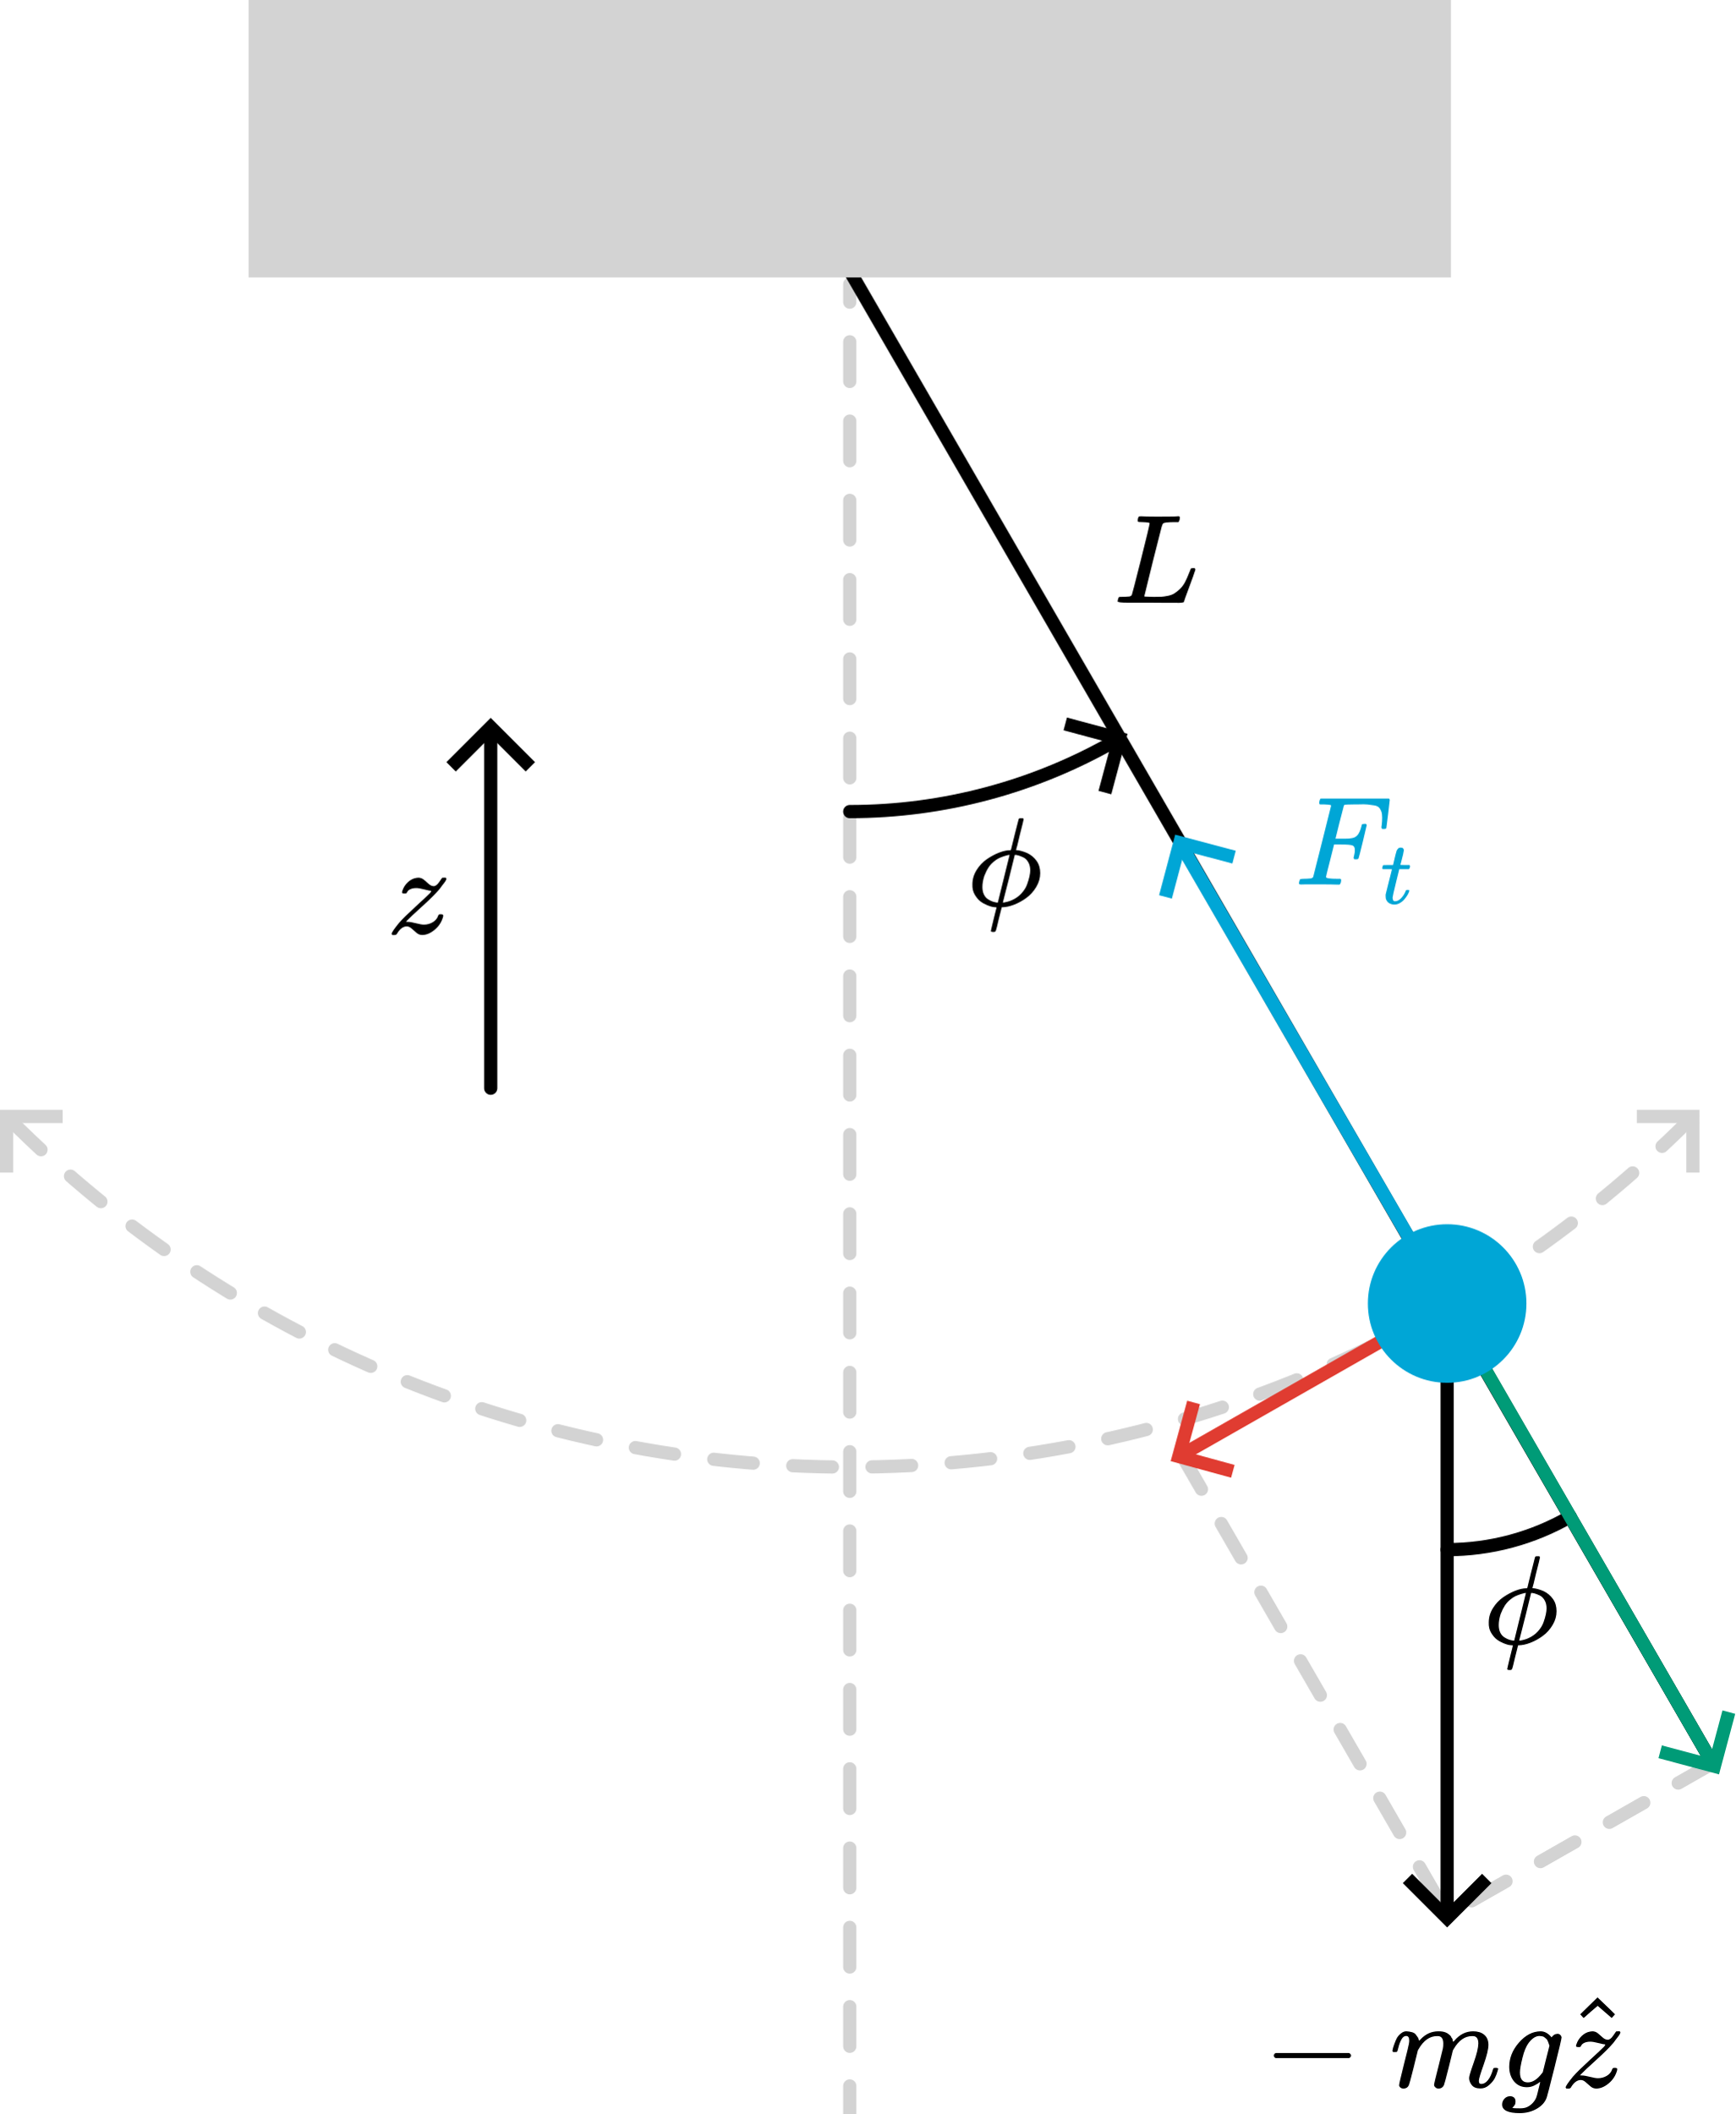
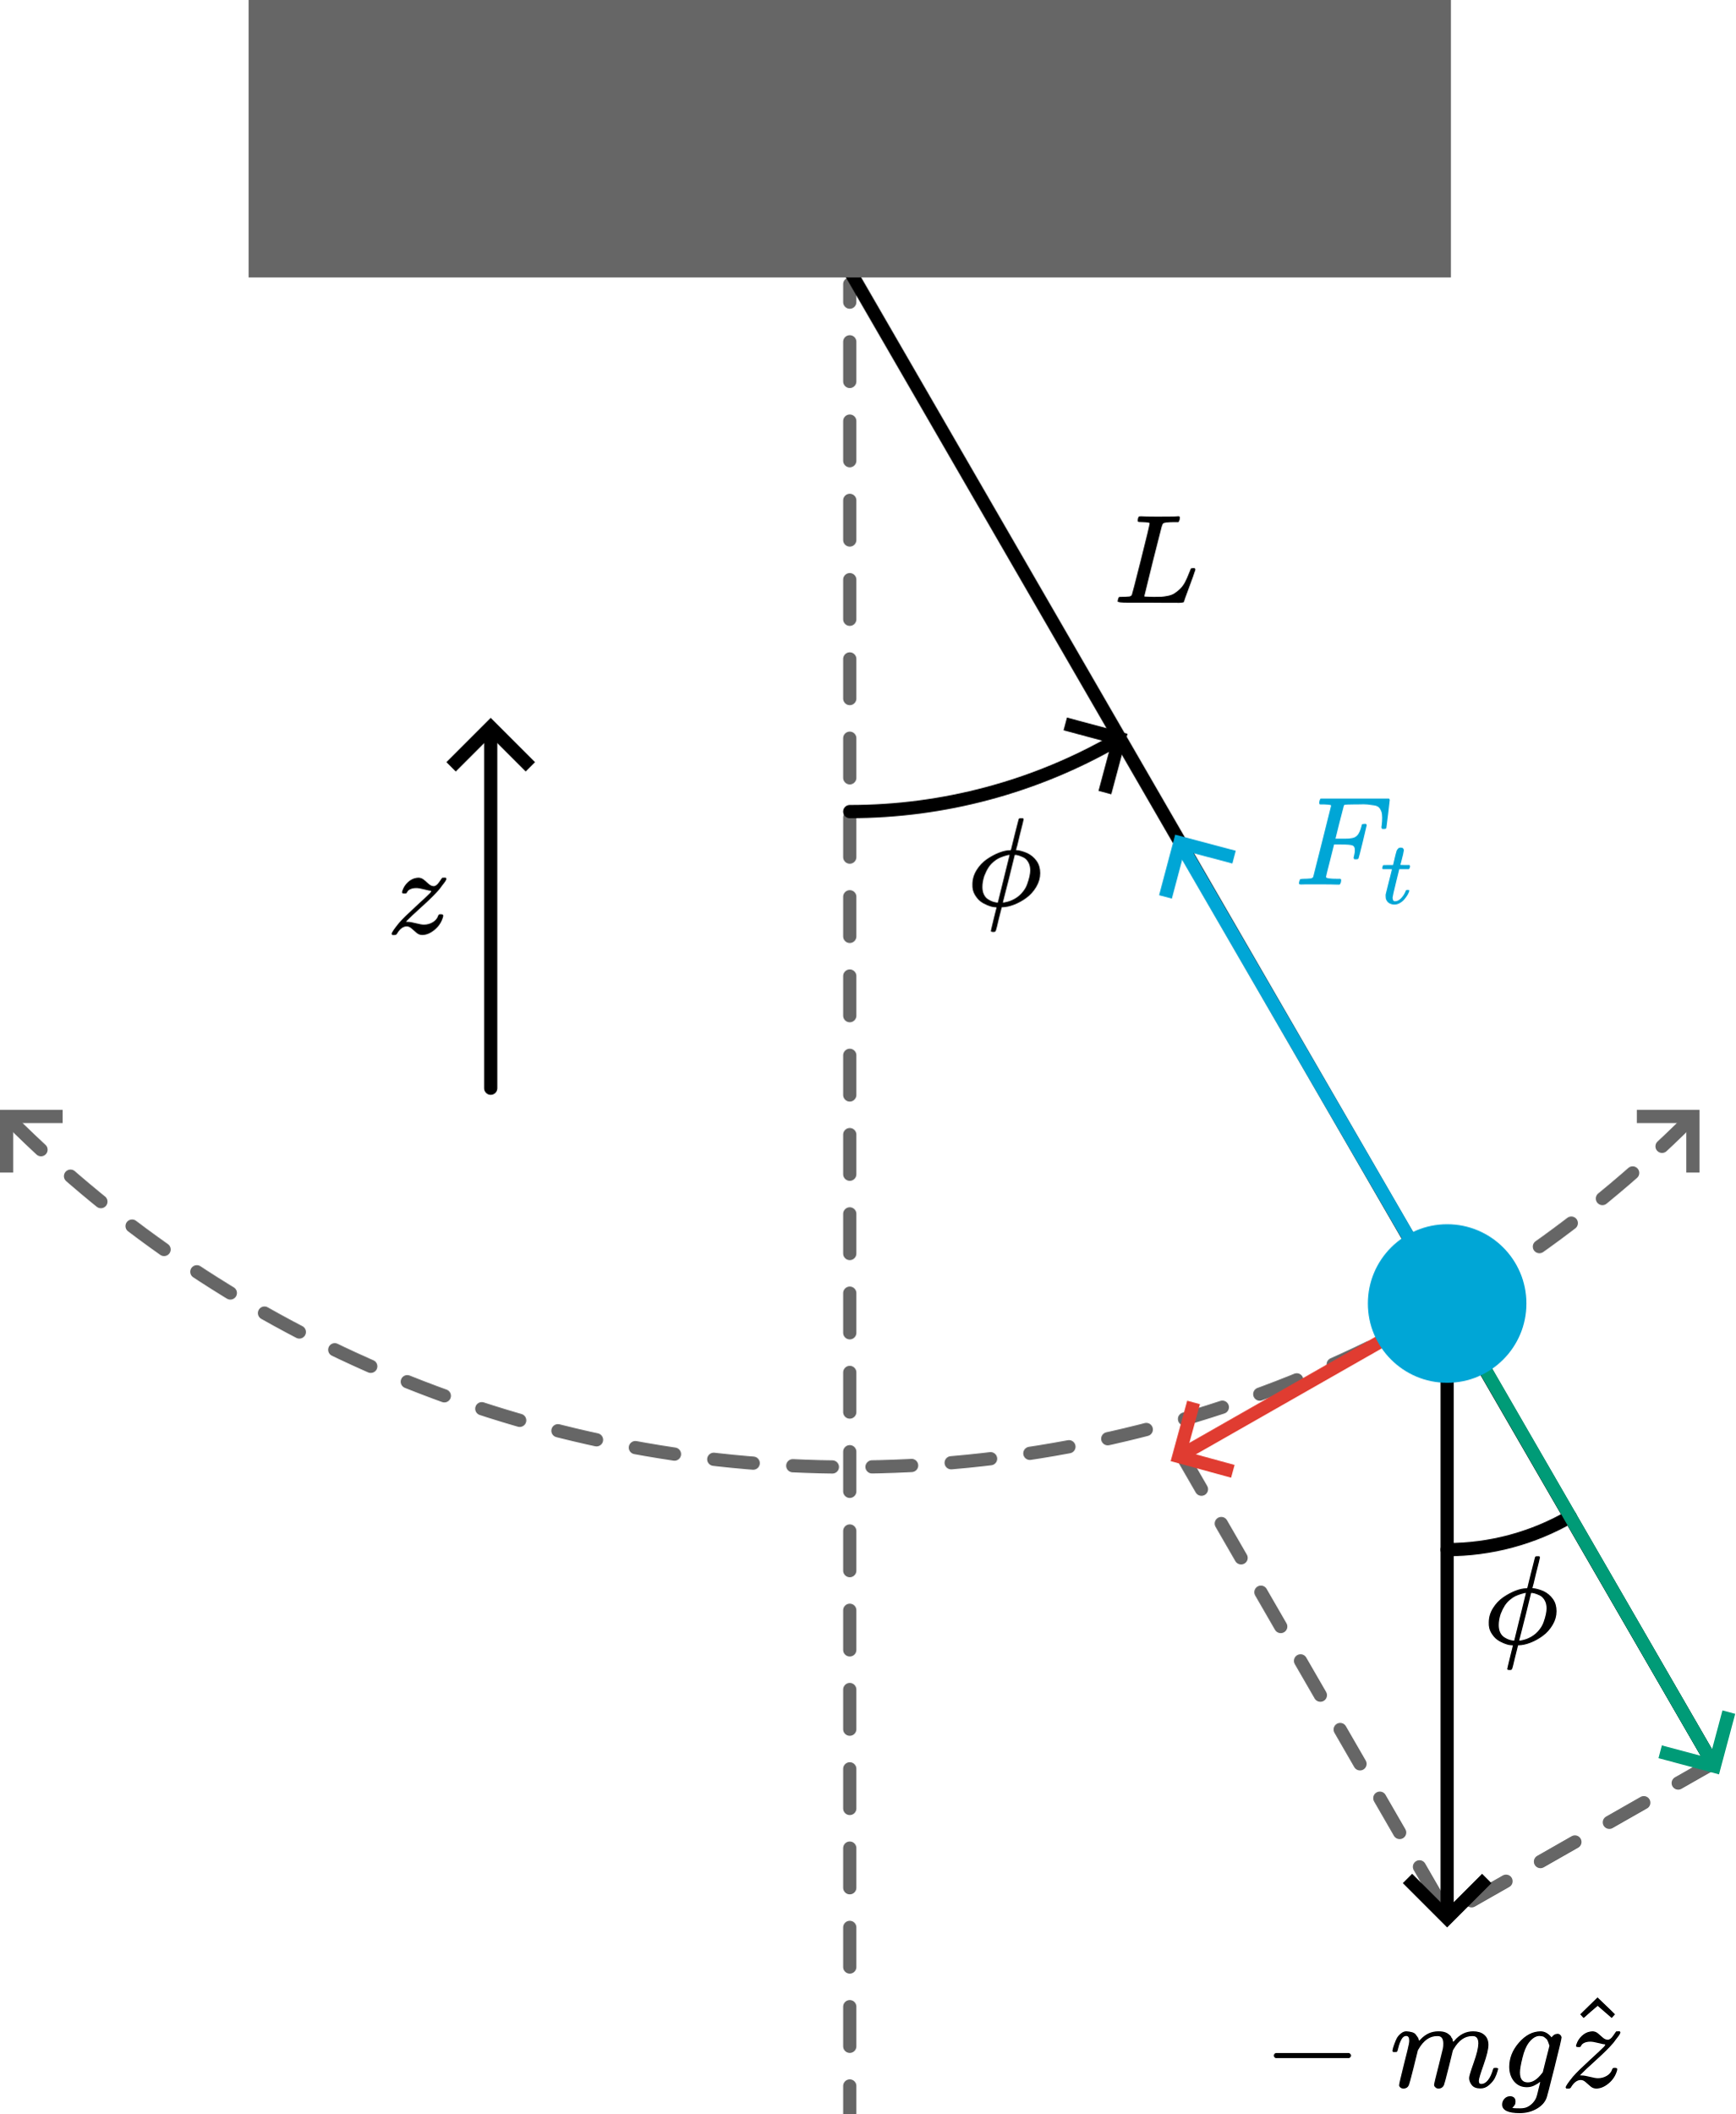
<svg xmlns="http://www.w3.org/2000/svg" xmlns:xlink="http://www.w3.org/1999/xlink" width="131.334mm" height="159.925mm" viewBox="0 0 131.334 159.925" version="1.1" id="svg1" xml:space="preserve">
  <defs id="defs1">
    <marker style="overflow:visible" id="ArrowWide" refX="0" refY="0" orient="auto-start-reverse" markerWidth="1" markerHeight="1" viewBox="0 0 1 1" preserveAspectRatio="xMidYMid">
      <path style="fill:none;stroke:context-stroke;stroke-width:1;stroke-linecap:butt" d="m -2.75,3 3,-3 -3,-3" id="path8" />
    </marker>
    <path id="MJX-19-TEX-I-1D43F" d="m 228,637 q -34,0 -36,4 -1,2 -1,8 0,24 11,33 2,1 15,1 54,-3 127,-3 141,0 162,3 h 12 q 6,-6 6,-9 0,-3 -2,-18 -5,-15 -9,-19 h -38 q -69,-1 -81,-9 -7,-4 -14,-28 Q 373,576 313,336 297,271 279,198 261,125 252,88 l -9,-36 q 0,-4 9,-4 9,0 59,-2 h 17 q 32,0 51,1 19,1 49,7 30,6 50,18 20,12 44,34 24,22 42,55 16,30 30,67 14,37 17,42 5,3 17,3 h 13 q 6,-9 6,-11 0,-2 -20,-59 Q 607,146 583,83 559,20 557,9 555,4 553,3 551,2 537,0 523,-2 494,-1 483,-1 418,-1 353,-1 294,0 H 116 q -84,0 -84,10 0,7 2,14 5,19 10,21 4,1 15,1 h 6 q 27,0 60,3 14,3 19,12 3,4 72,278 69,274 69,289 0,7 -57,9 z" />
    <path id="MJX-19-TEX-I-1D439" d="m 48,1 q -17,0 -17,10 0,2 3,14 4,16 8,18 4,2 23,3 27,0 60,3 14,3 19,12 2,5 71,281 69,276 70,280 0,7 -4,7 -8,3 -53,5 h -31 q -6,6 -6,8 0,2 2,17 4,17 10,21 h 539 q 7,-4 7,-11 0,-5 -13,-112 -13,-107 -14,-110 -2,-7 -20,-7 h -12 q -7,5 -7,13 0,1 3,24 3,23 3,53 0,30 -7,49 -7,19 -19,31 -12,12 -37,16 -25,4 -51,7 -26,3 -72,1 h -23 q -82,-1 -87,-3 -5,-2 -7,-8 -1,-1 -34,-131 L 320,363 h 55 q 3,0 23,0 20,0 28,1 8,1 22,3 14,2 24,7 10,5 17,12 13,12 22,33 9,21 13,38 4,17 5,18 3,5 19,5 h 12 q 7,-5 7,-10 0,-3 -31,-131 -31,-128 -34,-132 -2,-7 -20,-7 h -12 q -7,6 -7,12 0,3 5,22 5,19 5,40 0,29 -20,36 -20,7 -89,7 H 309 L 277,190 Q 245,66 245,60 245,46 334,46 h 25 q 6,-6 6,-7 0,-1 -2,-20 Q 359,6 353,0 H 336 Q 295,2 185,2 120,2 86,2 52,2 48,1 Z" />
    <path id="MJX-19-TEX-I-1D461" d="m 26,385 q -7,7 -7,10 0,4 3,16 3,12 5,14 2,5 9,5 7,0 51,1 h 53 l 19,80 q 3,11 7,29 4,18 7,26 3,8 6,20 3,12 8,17 5,5 10,12 5,7 14,9 9,2 18,2 18,-1 25,-11 7,-10 7,-19 0,-7 -9,-47 -9,-40 -20,-79 l -10,-37 q 0,-2 50,-2 h 51 q 7,-7 7,-11 0,-22 -13,-35 H 210 L 174,240 Q 135,80 135,68 q 0,-42 27,-42 35,0 68,34 33,34 53,84 2,6 5,7 3,1 15,2 h 4 q 15,0 15,-8 0,-3 -3,-12 Q 314,117 301,95 288,73 267,48 246,23 216,6 186,-11 155,-11 125,-11 98,4 71,19 59,56 57,64 57,83 v 18 l 35,140 q 35,141 36,142 0,2 -51,2 z" />
    <path id="MJX-19-TEX-I-1D719" d="m 409,688 q 4,6 12,6 h 8 13 q 6,-6 6,-8 0,-7 -30,-123 -7,-28 -14,-59 -7,-31 -12,-46 l -4,-16 q 0,-1 9,-1 9,0 32,-6 23,-6 48,-17 44,-21 73,-61 29,-40 29,-97 0,-57 -31,-109 Q 517,99 471,65 425,31 374,11 323,-9 279,-10 h -4 l -24,-95 q -6,-23 -13,-55 -8,-32 -11,-38 -3,-6 -12,-7 h -6 q -20,0 -20,7 0,5 22,95 l 23,92 q 0,1 -8,1 -5,0 -20,2 -15,2 -45,14 -30,12 -54,30 -24,18 -45,53 -21,35 -19,82 0,60 33,113 33,53 81,86 48,33 97,52 49,19 88,19 5,0 6,4 l 30,122 q 31,119 31,121 z M 122,150 q 0,-34 12,-59 12,-25 33,-38 21,-13 36,-18 15,-5 34,-8 h 7 l 93,377 q -4,0 -11,-1 -7,-1 -29,-8 -22,-7 -42,-16 -20,-9 -44,-29 -24,-20 -41,-46 -18,-28 -33,-67 -15,-46 -15,-87 z m 378,132 q 0,38 -16,65 -16,27 -40,38 -24,11 -39,15 -15,4 -24,4 h -3 L 332,217 284,29 q 0,-2 1,-2 8,0 32,6 24,6 40,14 43,19 74,53 31,34 44,70 13,36 19,64 6,28 6,48 z" />
    <path id="MJX-19-TEX-I-1D467" d="m 347,338 q -10,0 -53,11 -43,11 -63,11 -20,0 -34,-4 -14,-4 -23,-10 -9,-6 -12,-11 -3,-5 -7,-11 l -2,-4 q -3,-3 -15,-3 -21,0 -21,8 0,5 3,14 13,39 43,67 30,28 66,34 12,2 17,2 25,0 45,-17 20,-17 38,-33 18,-16 38,-17 22,0 44,33 22,33 23,33 1,1 15,1 h 13 q 6,-6 6,-8 0,-4 -5,-14 -5,-10 -14,-21 -9,-11 -17,-22 -8,-11 -14,-19 l -7,-9 Q 368,298 275,214 182,130 160,106 l -12,-12 15,-1 q 22,0 64,-11 42,-11 63,-11 38,0 70,19 32,19 42,50 4,9 7,11 3,2 15,2 19,0 19,-10 0,-5 -1,-9 Q 425,72 376,31 327,-10 278,-11 252,-11 232,6 212,23 193,40 174,57 155,57 111,57 76,-3 70,-11 59,-11 H 54 41 q -6,6 -6,9 0,15 58,86 39,45 132,130 93,85 115,108 12,16 7,16 z" />
    <path id="MJX-19-TEX-N-2212" d="m 84,237 q 0,0 0,13 0,13 14,20 h 581 q 15,-8 15,-20 0,-12 -15,-20 H 98 q -14,7 -14,20 z" />
    <path id="MJX-19-TEX-I-1D45A" d="m 21,287 q 1,6 3,16 2,10 12,38 10,28 20,47 10,19 32,37 22,18 44,17 22,-1 43,-7 21,-6 30,-18 9,-12 16,-22 7,-10 8,-19 l 2,-7 q 0,-2 1,-2 l 11,11 q 60,64 141,64 17,0 31,-2 14,-2 26,-7 12,-5 19,-10 7,-5 15,-12 8,-7 10,-13 2,-6 8,-13 6,-7 4,-12 -2,-5 3,-9 5,-4 2,-7 l 8,10 q 63,75 149,75 54,0 87,-27 33,-27 34,-79 0,-51 -38,-158 -38,-107 -38,-128 1,-14 5,-19 4,-5 15,-5 28,0 52,30 24,30 39,82 3,11 6,13 3,2 16,2 20,0 20,-8 0,-1 -4,-15 -8,-29 -22,-57 -14,-28 -46,-56 -32,-28 -69,-27 -47,0 -68,27 -21,27 -21,56 0,19 36,120 36,101 37,152 0,59 -44,59 h -5 Q 565,404 506,303 L 499,291 466,157 Q 433,26 428,16 q -13,-27 -43,-27 -13,0 -21,7 -8,7 -11,12 -3,5 -3,10 0,11 34,143 l 36,146 q 3,15 3,38 0,59 -44,59 h -5 Q 288,404 229,303 L 222,291 189,157 Q 156,26 151,16 138,-11 108,-11 95,-11 87,-5 79,1 76,7 q -3,6 -2,10 0,13 38,164 39,154 39,161 3,15 3,27 0,36 -25,36 -22,0 -37,-28 Q 77,349 69,316 61,283 57,280 55,278 41,278 H 27 q -6,6 -6,9 z" />
    <path id="MJX-19-TEX-I-1D454" d="M 311,43 Q 296,30 267,15 238,0 206,0 143,0 105,45 67,90 66,160 q 0,105 77,193 77,88 171,89 47,0 87,-48 l 3,4 q 2,3 5,6 3,3 9,8 6,5 13,7 7,2 16,3 14,0 23,-9 9,-9 10,-19 0,-15 -57,-242 -57,-227 -60,-232 -18,-54 -77,-89 -59,-35 -135,-36 -141,0 -141,68 0,26 18,46 18,20 46,20 15,0 28,-9 13,-9 14,-31 0,-10 -2,-19 -2,-9 -7,-14 -5,-5 -8,-10 -3,-5 -7,-8 l -2,-2 h 1 q 10,-3 60,-3 38,0 60,12 23,11 43,33 20,22 28,47 6,19 16,62 13,48 13,56 z m 73,285 -4,11 q -3,11 -5,15 -2,4 -6,14 -4,10 -10,14 -6,4 -13,11 -7,7 -18,9 -11,2 -22,3 -44,0 -85,-53 -30,-39 -50,-119 -20,-80 -20,-116 0,-79 62,-79 56,0 110,70 l 8,10 z" />
    <path id="MJX-19-TEX-N-5E" d="m 112,560 137,134 8,-8 Q 387,562 387,560 l -26,-29 q -2,1 -58,50 l -53,46 -55,-47 q -13,-11 -26,-23 -13,-12 -21,-19 l -8,-6 q -2,-2 -15,14 z" />
  </defs>
  <g id="layer1" transform="translate(-834.464,-325.9667)">
-     <path style="fill:#d3d3d3;stroke:#d3d3d3;stroke-width:1;stroke-linecap:round;stroke-dasharray:3, 3;stroke-dashoffset:0;stroke-opacity:1" d="M 898.781,516.834 V 347.467" id="path109-3" />
+     <path style="fill:#666666;stroke:#666666;stroke-width:1;stroke-linecap:round;stroke-dasharray:3, 3;stroke-dashoffset:0;stroke-opacity:1" d="M 898.781,516.834 V 347.467" id="path109-3" />
    <g id="g53">
      <path style="opacity:1;fill:none;fill-opacity:1;stroke:#000000;stroke-width:1;stroke-linecap:round;stroke-dasharray:none;stroke-dashoffset:0;stroke-opacity:1" id="circle50" d="m 953.31,440.751 a 18.628,18.628 0 0 1 -9.314,2.496" />
-       <path style="opacity:1;fill:#000000;fill-opacity:1;stroke:#d3d3d3;stroke-width:1;stroke-linecap:round;stroke-dasharray:3, 3;stroke-dashoffset:0;stroke-opacity:1" d="m 923.901,436.074 20.096,34.807" id="path40" />
-       <path style="fill:#000000;stroke:#d3d3d3;stroke-width:1;stroke-linecap:round;stroke-dasharray:3, 3;stroke-dashoffset:0;stroke-opacity:1" d="m 964.092,459.426 -20.096,11.455" id="path43" />
+       <path style="opacity:1;fill:#000000;fill-opacity:1;stroke:#666666;stroke-width:1;stroke-linecap:round;stroke-dasharray:3, 3;stroke-dashoffset:0;stroke-opacity:1" d="m 923.901,436.074 20.096,34.807" id="path40" />
+       <path style="fill:#000000;stroke:#666666;stroke-width:1;stroke-linecap:round;stroke-dasharray:3, 3;stroke-dashoffset:0;stroke-opacity:1" d="m 964.092,459.426 -20.096,11.455" id="path43" />
      <path style="opacity:1;fill:none;fill-opacity:1;stroke:#000000;stroke-width:1;stroke-linecap:round;stroke-dasharray:none;stroke-dashoffset:0;stroke-opacity:1;marker-start:url(#ArrowWide)" id="circle146" d="m 918.974,381.977 a 40.388,40.388 0 0 1 -20.194,5.411" />
-       <path style="opacity:1;fill:none;fill-opacity:1;stroke:#d3d3d3;stroke-width:1;stroke-linecap:round;stroke-dasharray:3, 3;stroke-dashoffset:0;stroke-opacity:1;marker-start:url(#ArrowWide);marker-end:url(#ArrowWide)" id="circle147" d="m 962.42,410.639 a 90,90 0 0 1 -63.64,26.36 90,90 0 0 1 -63.64,-26.36" />
+       <path style="opacity:1;fill:none;fill-opacity:1;stroke:#666666;stroke-width:1;stroke-linecap:round;stroke-dasharray:3, 3;stroke-dashoffset:0;stroke-opacity:1;marker-start:url(#ArrowWide);marker-end:url(#ArrowWide)" id="circle147" d="m 962.42,410.639 a 90,90 0 0 1 -63.64,26.36 90,90 0 0 1 -63.64,-26.36" />
      <path style="opacity:1;fill:#000000;fill-opacity:1;stroke:#000000;stroke-width:1;stroke-linecap:round;stroke-dasharray:none;stroke-dashoffset:0;stroke-opacity:1" d="m 898.781,346.467 65.311,112.959" id="path147" />
      <path style="fill:none;stroke:#000000;stroke-width:1;stroke-linecap:round;stroke-dasharray:none;stroke-opacity:1;marker-end:url(#ArrowWide)" d="m 943.997,424.619 v 46.262" id="path32" />
      <path style="fill:#000000;stroke:#e03c31;stroke-width:1;stroke-linecap:round;stroke-dasharray:none;stroke-opacity:1;marker-end:url(#ArrowWide)" d="M 943.997,424.619 923.901,436.074" id="path41" />
      <path style="fill:#009b77;stroke:#009b77;stroke-width:1;stroke-linecap:round;stroke-dasharray:none;stroke-opacity:1;marker-end:url(#ArrowWide)" d="m 943.997,424.619 20.096,34.807" id="path42" />
      <circle style="opacity:1;fill:#00a6d6;fill-opacity:1;stroke:none;stroke-width:1;stroke-linecap:round;stroke-dasharray:3, 3;stroke-dashoffset:0;stroke-opacity:1" id="path148" cx="943.997" cy="424.619" r="6" />
      <path style="fill:#009b77;stroke:#00a6d6;stroke-width:1;stroke-linecap:round;stroke-dasharray:none;stroke-dashoffset:0;stroke-opacity:1;marker-end:url(#ArrowWide)" d="m 943.997,424.619 -20.104,-34.657" id="path44" />
      <g data-mml-node="mi" id="g1-9" style="fill:#000000;stroke:#000000;stroke-width:0" transform="matrix(0.00957624,0,0,-0.00957624,918.75,371.5775)">
        <use data-c="1D43F" xlink:href="#MJX-19-TEX-I-1D43F" id="use1-48" style="stroke-width:0" />
      </g>
      <g data-mml-node="msub" transform="matrix(0.00957624,0,0,-0.00957624,932.481,392.9145)" id="g4-8" style="fill:#00a6d6;fill-opacity:1;stroke:#000000;stroke-width:0">
        <g data-mml-node="mi" id="g2-24" style="fill:#00a6d6;fill-opacity:1;stroke-width:0">
          <use data-c="1D439" xlink:href="#MJX-19-TEX-I-1D439" id="use2-5" style="fill:#00a6d6;fill-opacity:1;stroke-width:0" />
        </g>
        <g data-mml-node="mi" transform="matrix(0.707,0,0,0.707,676,-150)" id="g3-5" style="fill:#00a6d6;fill-opacity:1;stroke-width:0">
          <use data-c="1D461" xlink:href="#MJX-19-TEX-I-1D461" id="use3-1" style="fill:#00a6d6;fill-opacity:1;stroke-width:0" />
        </g>
      </g>
      <g data-mml-node="mi" transform="matrix(0.00957624,0,0,-0.00957624,907.652,394.5335)" id="g5-7" style="fill:#000000;stroke:#000000;stroke-width:0">
        <use data-c="1D719" xlink:href="#MJX-19-TEX-I-1D719" id="use4-1" style="stroke-width:0" />
      </g>
      <g data-mml-node="mi" transform="matrix(0.00957624,0,0,-0.00957624,946.7344,450.3925)" id="g5-7-1" style="fill:#000000;stroke:#000000;stroke-width:0">
        <use data-c="1D719" xlink:href="#MJX-19-TEX-I-1D719" id="use4-1-6" style="stroke-width:0" />
      </g>
      <g data-mml-node="mi" transform="matrix(0.00957624,0,0,-0.00957624,863.7688,396.6229)" id="g6-1" style="fill:#000000;stroke:#000000;stroke-width:0">
        <use data-c="1D467" xlink:href="#MJX-19-TEX-I-1D467" id="use5-5" style="stroke-width:0" />
      </g>
      <g id="g44" transform="translate(69.99569,12.51952)">
        <g data-mml-node="mo" transform="matrix(0.00957624,0,0,-0.00957624,860.0809,471.4095)" id="g7-2" style="fill:#000000;stroke:#000000;stroke-width:0">
          <use data-c="2212" xlink:href="#MJX-19-TEX-N-2212" id="use6-7" style="stroke-width:0" />
        </g>
        <g data-mml-node="mi" transform="matrix(0.00957624,0,0,-0.00957624,869.659,471.4095)" id="g8-61" style="fill:#000000;stroke:#000000;stroke-width:0">
          <use data-c="1D45A" xlink:href="#MJX-19-TEX-I-1D45A" id="use7" style="stroke-width:0" />
        </g>
        <g data-mml-node="mi" transform="matrix(0.00957624,0,0,-0.00957624,878.067,471.4095)" id="g9" style="fill:#000000;stroke:#000000;stroke-width:0">
          <use data-c="1D454" xlink:href="#MJX-19-TEX-I-1D454" id="use8" style="stroke-width:0" />
        </g>
        <g data-mml-node="TeXAtom" data-mjx-texclass="ORD" transform="matrix(0.00957624,0,0,-0.00957624,882.6348,471.4095)" id="g13" style="fill:#000000;stroke:#000000;stroke-width:0">
          <g data-mml-node="mover" id="g12" style="stroke-width:0">
            <g data-mml-node="mi" id="g10" style="stroke-width:0">
              <use data-c="1D467" xlink:href="#MJX-19-TEX-I-1D467" id="use9" style="stroke-width:0" />
            </g>
            <g data-mml-node="mo" transform="translate(38.1,16)" id="g11" style="stroke-width:0">
              <use data-c="5E" xlink:href="#MJX-19-TEX-N-5E" id="use10" style="stroke-width:0" />
            </g>
          </g>
        </g>
      </g>
      <path style="fill:#00a6d6;fill-opacity:1;stroke:#000000;stroke-width:1;stroke-linecap:round;stroke-dasharray:none;stroke-dashoffset:0;stroke-opacity:1;marker-end:url(#ArrowWide)" d="M 871.604,408.324 V 381.251" id="path50" />
-       <rect style="fill:#d3d3d3;stroke:#d3d3d3;stroke-width:1;stroke-linecap:round" id="rect112-2" width="20" height="90" x="326.467" y="-943.781" transform="rotate(90)" />
+       <rect style="fill:#666666;stroke:#666666;stroke-width:1;stroke-linecap:round" id="rect112-2" width="20" height="90" x="326.467" y="-943.781" transform="rotate(90)" />
    </g>
  </g>
</svg>
